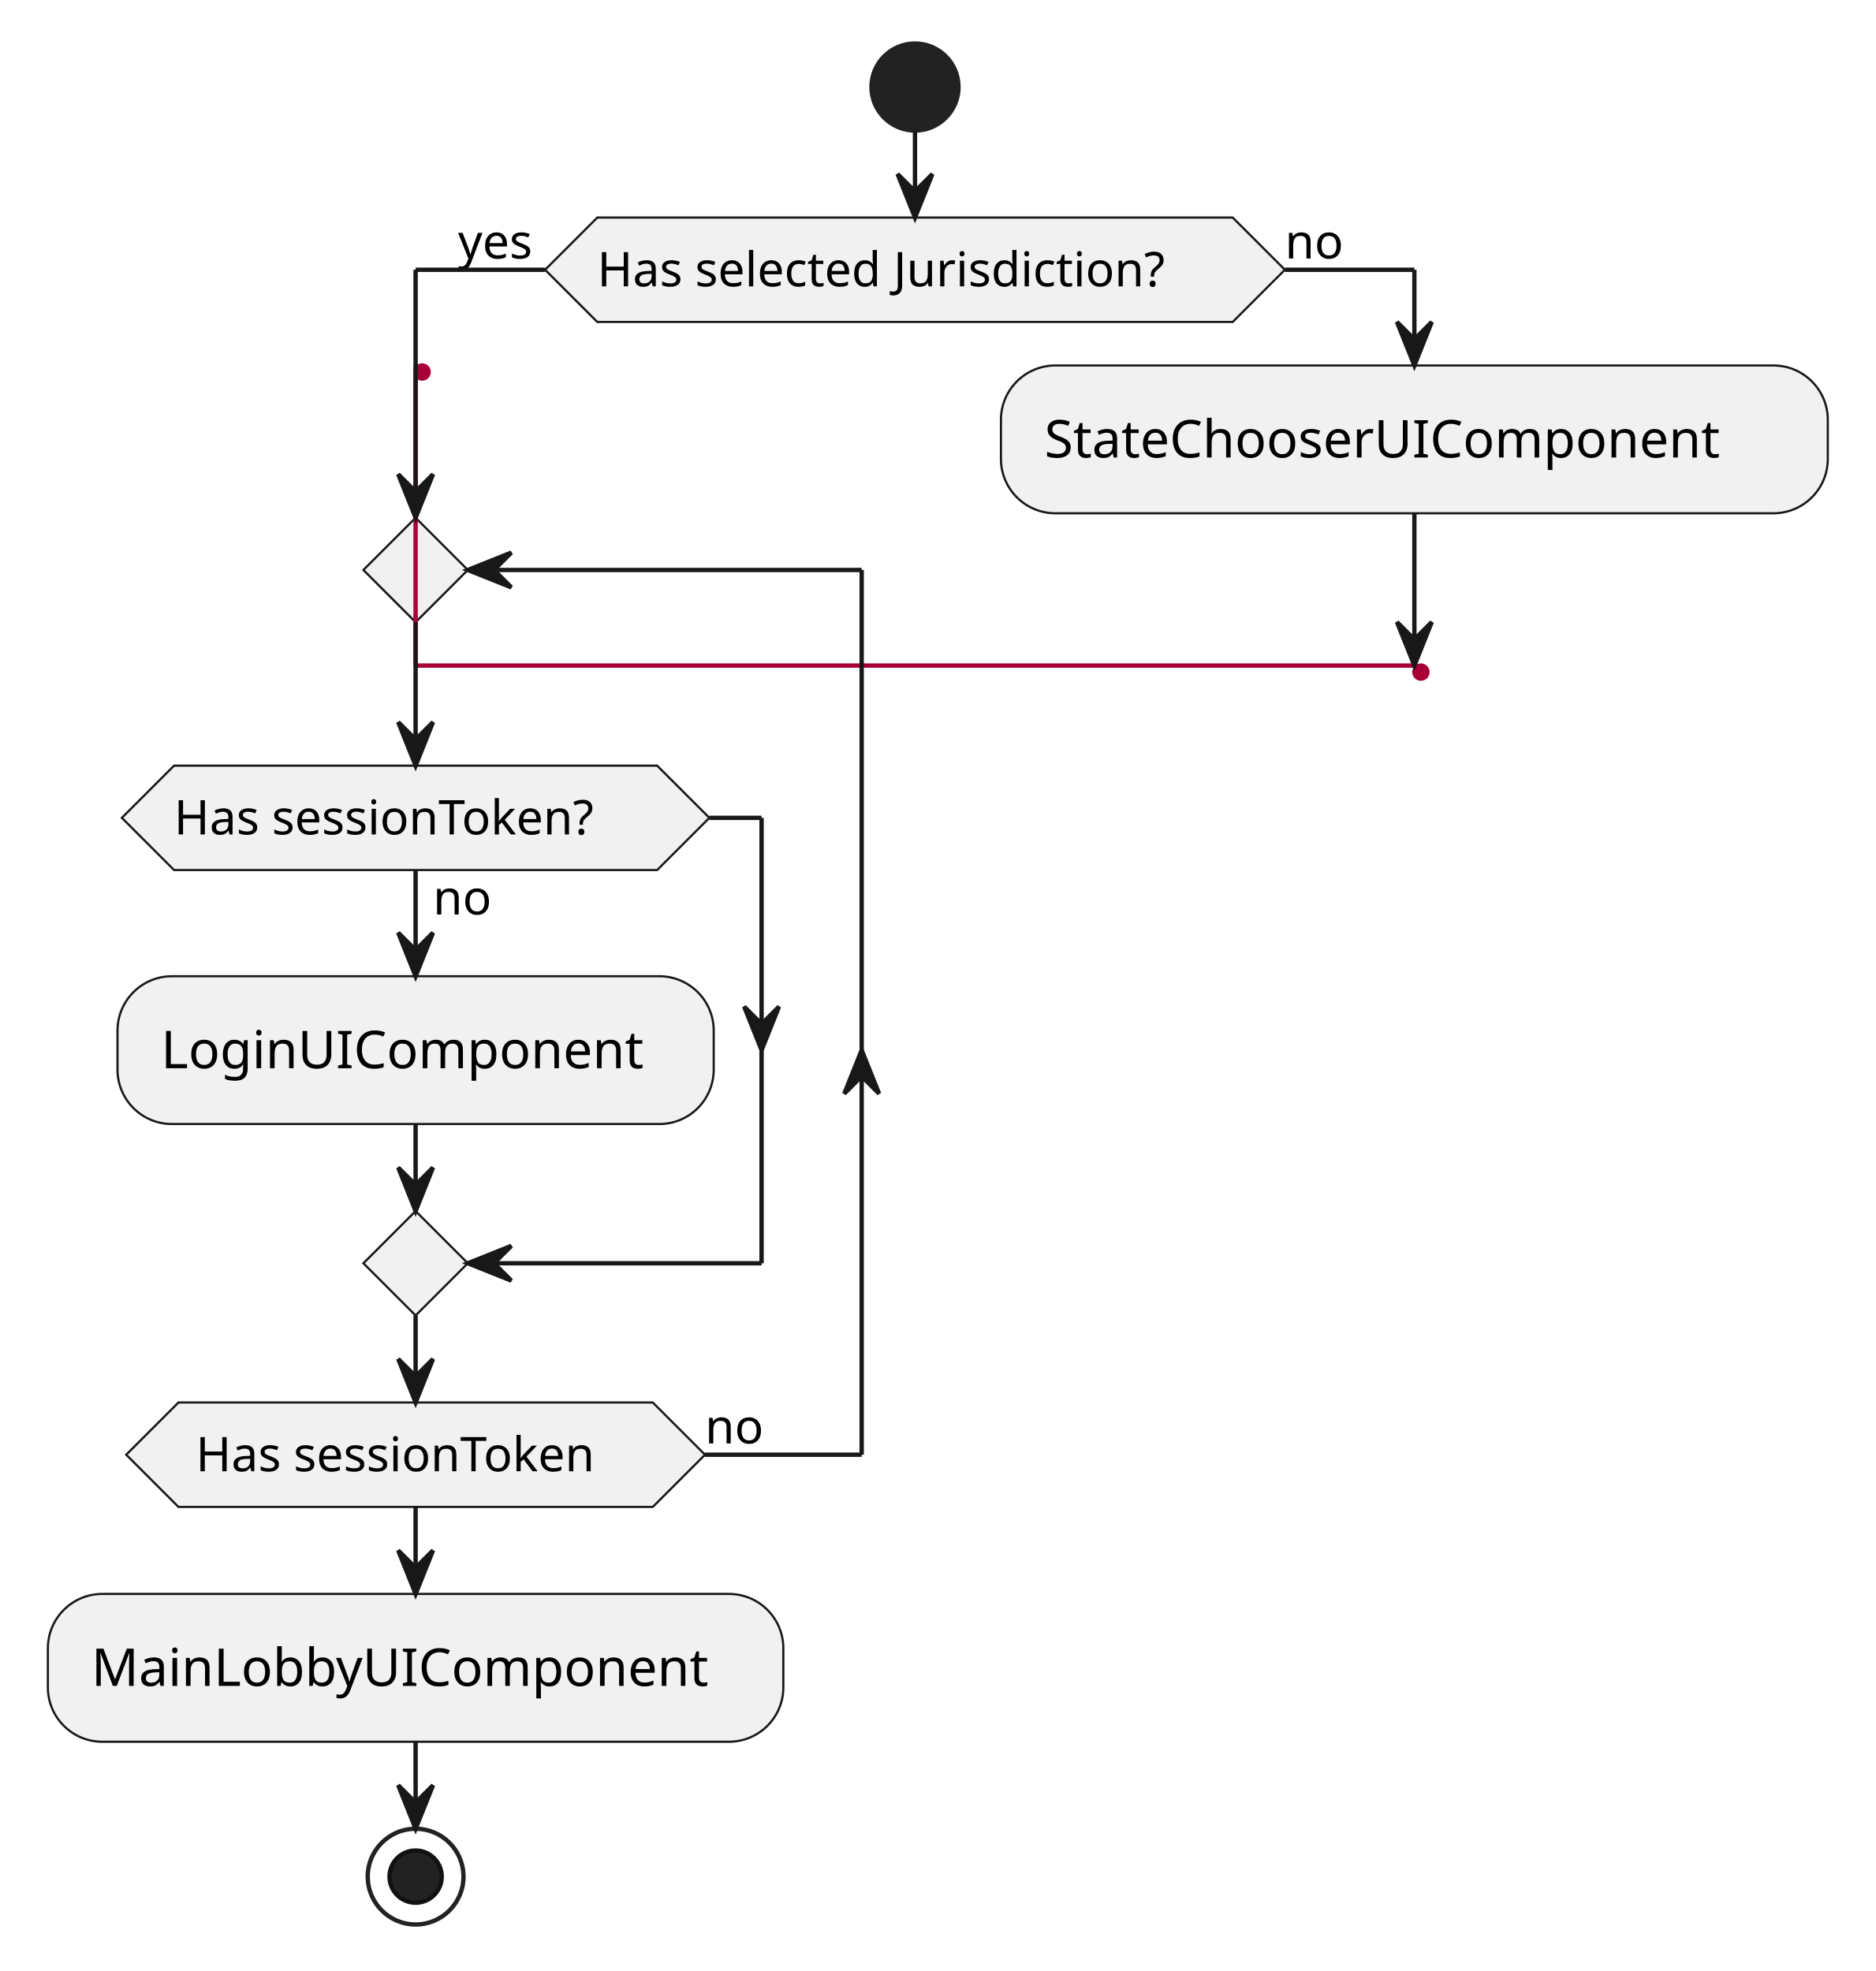
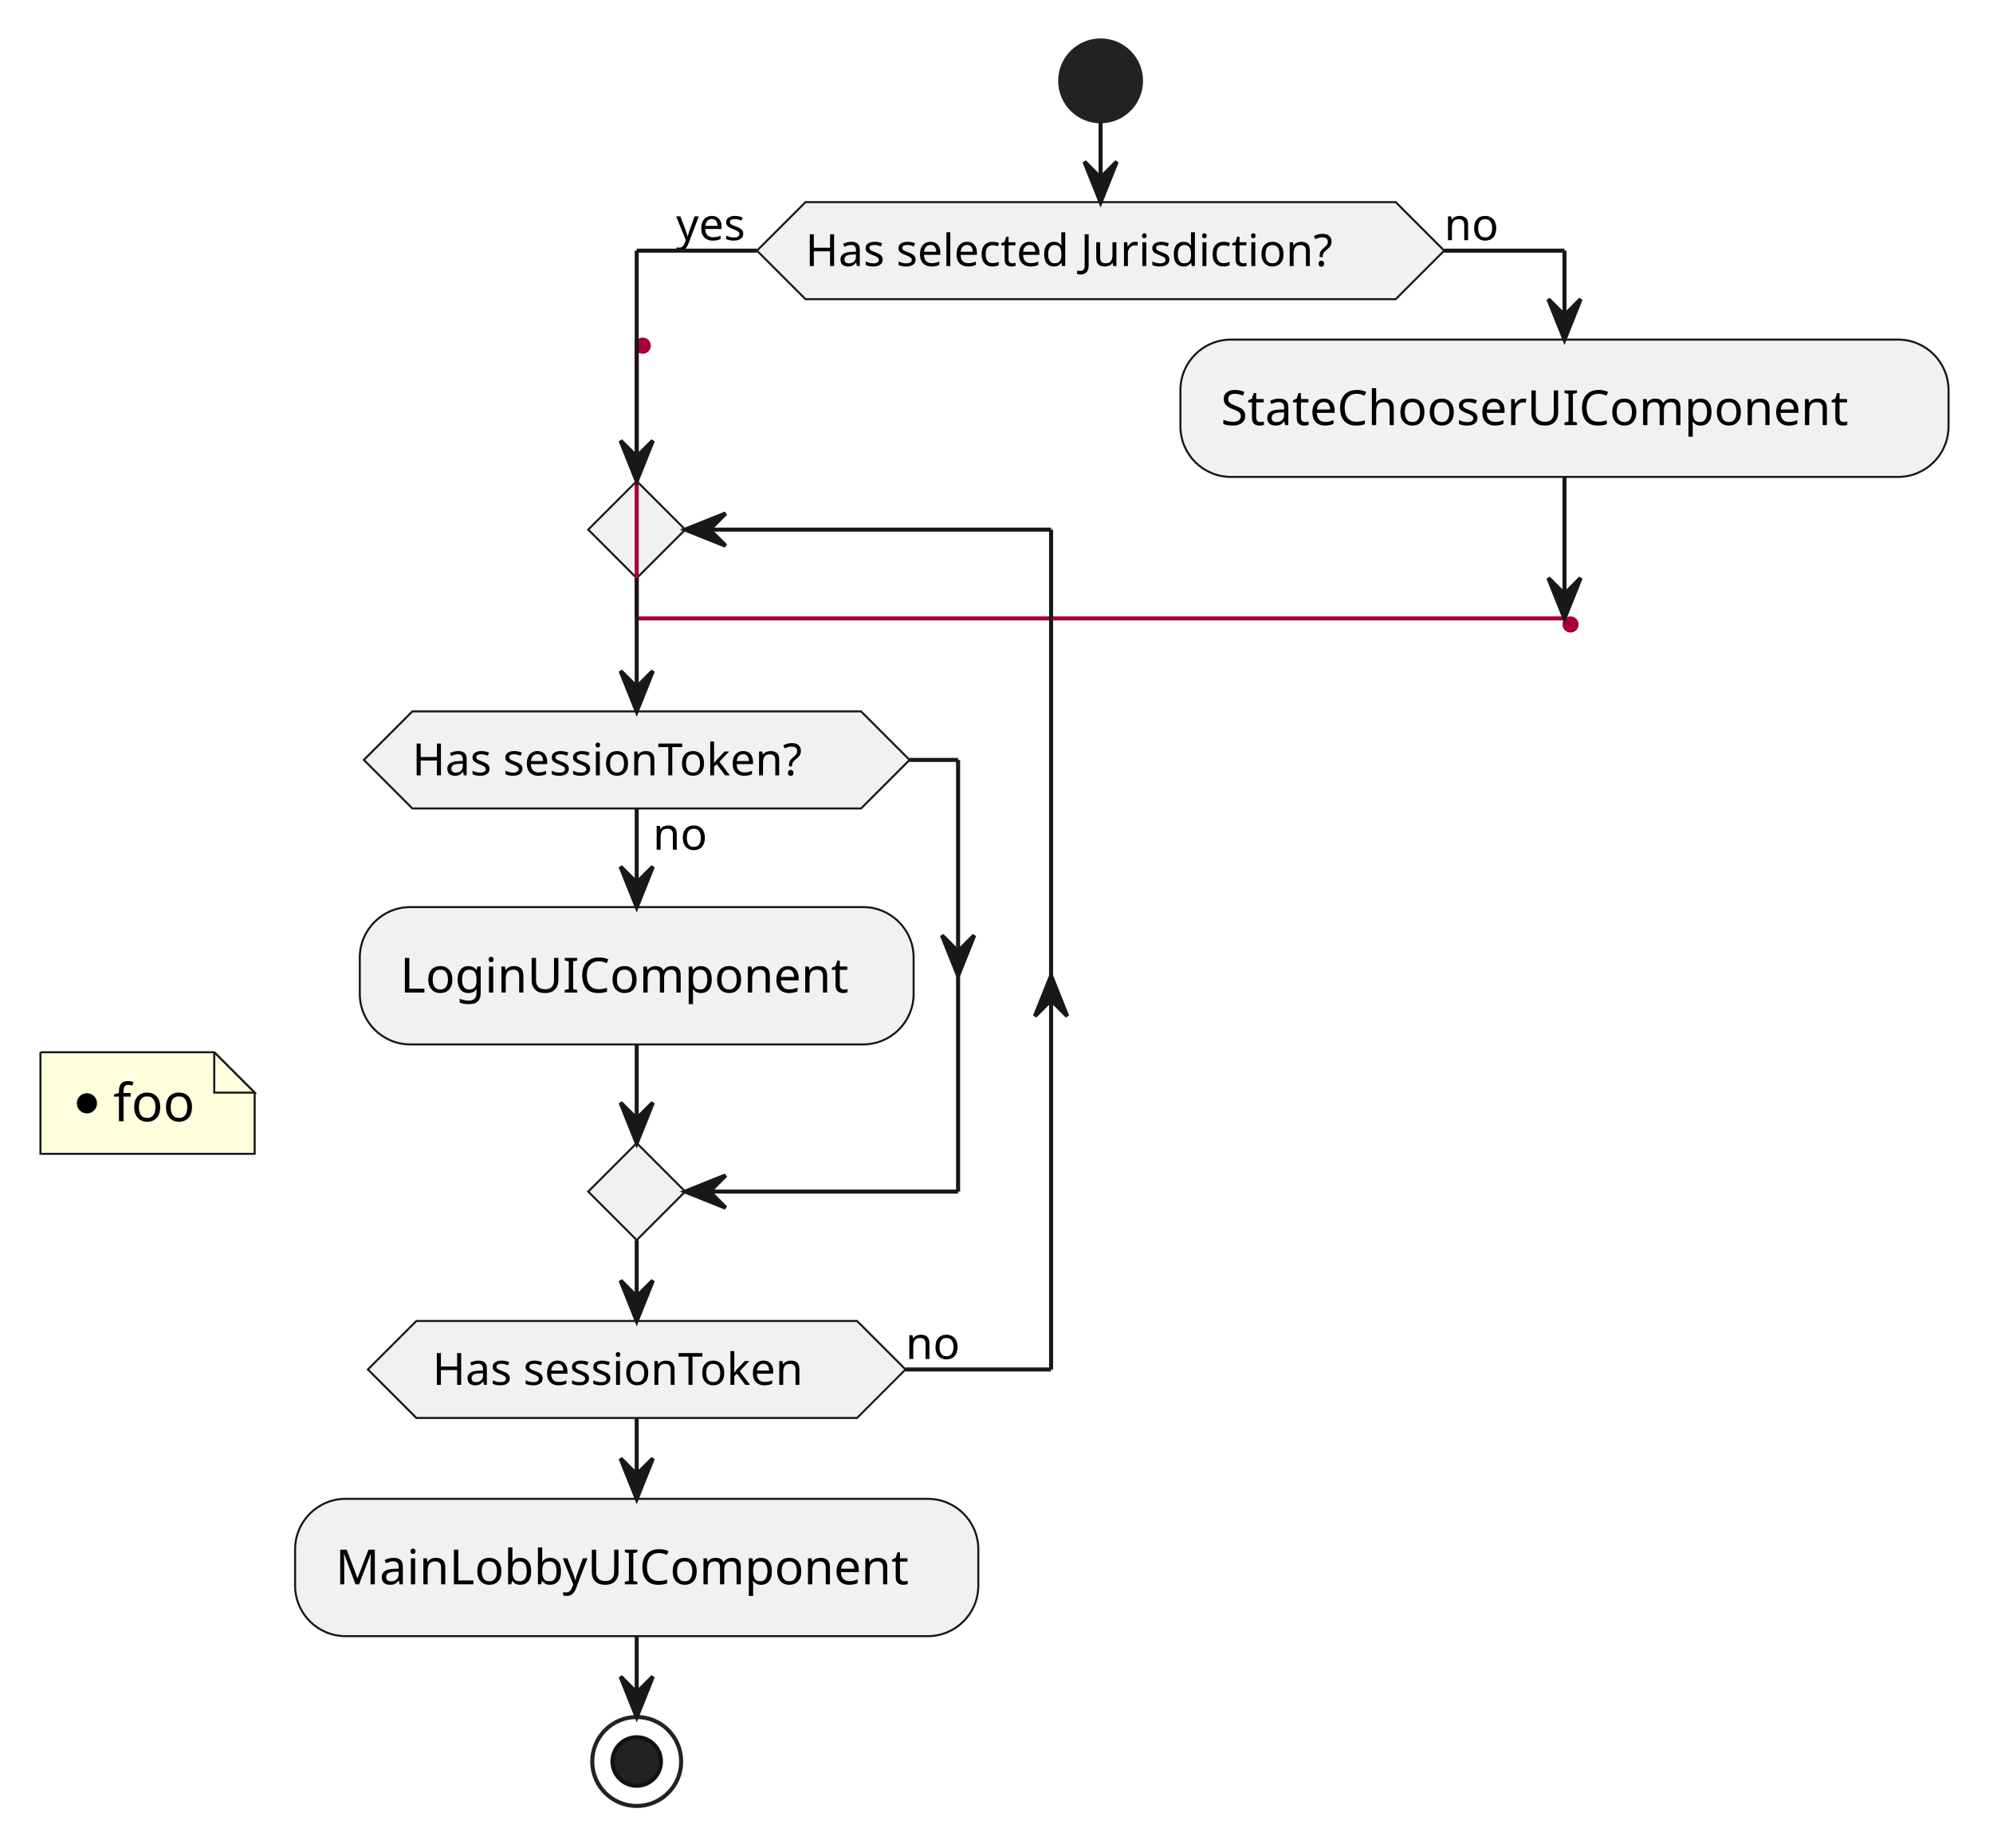
- <svg xmlns="http://www.w3.org/2000/svg" contentStyleType="text/css" height="453px" preserveAspectRatio="none" style="width:431px;height:453px;background:#FFFFFF;" version="1.1" viewBox="0 0 431 453" width="431px" zoomAndPan="magnify">
+ <svg xmlns="http://www.w3.org/2000/svg" contentStyleType="text/css" height="457px" preserveAspectRatio="none" style="width:493px;height:457px;background:#FFFFFF;" version="1.1" viewBox="0 0 493 457" width="493px" zoomAndPan="magnify">
  <defs />
  <g>
-     <ellipse cx="210.25" cy="20" fill="#222222" rx="10" ry="10" style="stroke:#222222;stroke-width:1.0;" />
-     <polygon fill="#F1F1F1" points="137.25,50,283.25,50,295.25,62,283.25,74,137.25,74,125.25,62,137.25,50" style="stroke:#181818;stroke-width:0.5;" />
-     <text fill="#000000" font-family="sans-serif" font-size="11" lengthAdjust="spacing" textLength="146" x="137.25" y="65.808">Has selected Jurisdiction?</text>
-     <text fill="#000000" font-family="sans-serif" font-size="11" lengthAdjust="spacing" textLength="20" x="105.25" y="59.406">yes</text>
-     <text fill="#000000" font-family="sans-serif" font-size="11" lengthAdjust="spacing" textLength="14" x="295.25" y="59.406">no</text>
-     <rect fill="#F1F1F1" height="33.969" rx="12.5" ry="12.5" style="stroke:#181818;stroke-width:0.5;" width="137" x="27" y="224.371" />
-     <text fill="#000000" font-family="sans-serif" font-size="12" lengthAdjust="spacing" textLength="117" x="37" y="245.51">LoginUIComponent</text>
-     <polygon fill="#F1F1F1" points="40,175.969,151,175.969,163,187.969,151,199.969,40,199.969,28,187.969,40,175.969" style="stroke:#181818;stroke-width:0.5;" />
-     <text fill="#000000" font-family="sans-serif" font-size="11" lengthAdjust="spacing" textLength="14" x="99.5" y="210.179">no</text>
-     <text fill="#000000" font-family="sans-serif" font-size="11" lengthAdjust="spacing" textLength="111" x="40" y="191.777">Has sessionToken?</text>
-     <polygon fill="#F1F1F1" points="95.5,278.34,107.5,290.34,95.5,302.34,83.5,290.34,95.5,278.34" style="stroke:#181818;stroke-width:0.5;" />
-     <polygon fill="#F1F1F1" points="95.5,119,107.5,131,95.5,143,83.5,131,95.5,119" style="stroke:#181818;stroke-width:0.5;" />
-     <polygon fill="#F1F1F1" points="41,322.34,150,322.34,162,334.34,150,346.34,41,346.34,29,334.34,41,322.34" style="stroke:#181818;stroke-width:0.5;" />
-     <text fill="#000000" font-family="sans-serif" font-size="11" lengthAdjust="spacing" textLength="105" x="45" y="338.148">Has sessionToken</text>
-     <text fill="#000000" font-family="sans-serif" font-size="11" lengthAdjust="spacing" textLength="14" x="162" y="331.746">no</text>
-     <rect fill="#F1F1F1" height="33.969" rx="12.5" ry="12.5" style="stroke:#181818;stroke-width:0.5;" width="169" x="11" y="366.34" />
-     <text fill="#000000" font-family="sans-serif" font-size="12" lengthAdjust="spacing" textLength="149" x="21" y="387.478">MainLobbyUIComponent</text>
-     <ellipse cx="95.5" cy="431.309" fill="none" rx="11" ry="11" style="stroke:#222222;stroke-width:1.0;" />
-     <ellipse cx="95.5" cy="431.309" fill="#222222" rx="6" ry="6" style="stroke:#111111;stroke-width:1.0;" />
-     <rect fill="#F1F1F1" height="33.969" rx="12.5" ry="12.5" style="stroke:#181818;stroke-width:0.5;" width="190" x="230" y="84" />
-     <text fill="#000000" font-family="sans-serif" font-size="12" lengthAdjust="spacing" textLength="170" x="240" y="105.139">StateChooserUIComponent</text>
-     <ellipse cx="326.5" cy="154.469" fill="#A80036" rx="1.5" ry="1.5" style="stroke:#A80036;stroke-width:1.0;" />
-     <ellipse cx="97" cy="85.5" fill="#A80036" rx="1.5" ry="1.5" style="stroke:#A80036;stroke-width:1.0;" />
-     <line style="stroke:#A80036;stroke-width:1.0;" x1="325" x2="95.5" y1="152.969" y2="152.969" />
-     <line style="stroke:#A80036;stroke-width:1.0;" x1="95.5" x2="95.5" y1="84" y2="152.969" />
-     <line style="stroke:#181818;stroke-width:1.0;" x1="95.5" x2="95.5" y1="199.969" y2="224.371" />
-     <polygon fill="#181818" points="91.5,214.371,95.5,224.371,99.5,214.371,95.5,218.371" style="stroke:#181818;stroke-width:1.0;" />
-     <line style="stroke:#181818;stroke-width:1.0;" x1="163" x2="175" y1="187.969" y2="187.969" />
-     <polygon fill="#181818" points="171,231.356,175,241.356,179,231.356,175,235.356" style="stroke:#181818;stroke-width:1.0;" />
-     <line style="stroke:#181818;stroke-width:1.0;" x1="175" x2="175" y1="187.969" y2="290.34" />
-     <line style="stroke:#181818;stroke-width:1.0;" x1="175" x2="107.5" y1="290.34" y2="290.34" />
-     <polygon fill="#181818" points="117.5,286.34,107.5,290.34,117.5,294.34,113.5,290.34" style="stroke:#181818;stroke-width:1.0;" />
-     <line style="stroke:#181818;stroke-width:1.0;" x1="95.5" x2="95.5" y1="258.34" y2="278.34" />
-     <polygon fill="#181818" points="91.5,268.34,95.5,278.34,99.5,268.34,95.5,272.34" style="stroke:#181818;stroke-width:1.0;" />
-     <line style="stroke:#181818;stroke-width:1.0;" x1="95.5" x2="95.5" y1="143" y2="175.969" />
-     <polygon fill="#181818" points="91.5,165.969,95.5,175.969,99.5,165.969,95.5,169.969" style="stroke:#181818;stroke-width:1.0;" />
-     <line style="stroke:#181818;stroke-width:1.0;" x1="162" x2="198" y1="334.34" y2="334.34" />
-     <polygon fill="#181818" points="194,251.356,198,241.356,202,251.356,198,247.356" style="stroke:#181818;stroke-width:1.0;" />
-     <line style="stroke:#181818;stroke-width:1.0;" x1="198" x2="198" y1="131" y2="334.34" />
-     <line style="stroke:#181818;stroke-width:1.0;" x1="198" x2="107.5" y1="131" y2="131" />
-     <polygon fill="#181818" points="117.5,127,107.5,131,117.5,135,113.5,131" style="stroke:#181818;stroke-width:1.0;" />
-     <line style="stroke:#181818;stroke-width:1.0;" x1="95.5" x2="95.5" y1="302.34" y2="322.34" />
-     <polygon fill="#181818" points="91.5,312.34,95.5,322.34,99.5,312.34,95.5,316.34" style="stroke:#181818;stroke-width:1.0;" />
-     <line style="stroke:#181818;stroke-width:1.0;" x1="125.25" x2="95.5" y1="62" y2="62" />
-     <line style="stroke:#181818;stroke-width:1.0;" x1="95.5" x2="95.5" y1="62" y2="119" />
-     <polygon fill="#181818" points="91.5,109,95.5,119,99.5,109,95.5,113" style="stroke:#181818;stroke-width:1.0;" />
-     <line style="stroke:#181818;stroke-width:1.0;" x1="95.5" x2="95.5" y1="346.34" y2="366.34" />
-     <polygon fill="#181818" points="91.5,356.34,95.5,366.34,99.5,356.34,95.5,360.34" style="stroke:#181818;stroke-width:1.0;" />
-     <line style="stroke:#181818;stroke-width:1.0;" x1="95.5" x2="95.5" y1="400.309" y2="420.309" />
-     <polygon fill="#181818" points="91.5,410.309,95.5,420.309,99.5,410.309,95.5,414.309" style="stroke:#181818;stroke-width:1.0;" />
-     <line style="stroke:#181818;stroke-width:1.0;" x1="325" x2="325" y1="117.969" y2="152.969" />
-     <polygon fill="#181818" points="321,142.969,325,152.969,329,142.969,325,146.969" style="stroke:#181818;stroke-width:1.0;" />
-     <line style="stroke:#181818;stroke-width:1.0;" x1="295.25" x2="325" y1="62" y2="62" />
-     <line style="stroke:#181818;stroke-width:1.0;" x1="325" x2="325" y1="62" y2="84" />
-     <polygon fill="#181818" points="321,74,325,84,329,74,325,78" style="stroke:#181818;stroke-width:1.0;" />
-     <line style="stroke:#181818;stroke-width:1.0;" x1="210.25" x2="210.25" y1="30" y2="50" />
-     <polygon fill="#181818" points="206.25,40,210.25,50,214.25,40,210.25,44" style="stroke:#181818;stroke-width:1.0;" />
+     <ellipse cx="272.25" cy="20" fill="#222222" rx="10" ry="10" style="stroke:#222222;stroke-width:1.0;" />
+     <path d="M10,260.273 L10,285.406 L63,285.406 L63,270.273 L53,260.273 L10,260.273 " fill="#FEFFDD" style="stroke:#181818;stroke-width:0.5;" />
+     <path d="M53,260.273 L53,270.273 L63,270.273 L53,260.273 " fill="#FEFFDD" style="stroke:#181818;stroke-width:0.5;" />
+     <ellipse cx="21.5" cy="272.906" fill="#000000" rx="2.5" ry="2.5" style="stroke:#000000;stroke-width:0.0;" />
+     <text fill="#000000" font-family="sans-serif" font-size="13" lengthAdjust="spacing" textLength="20" x="28" y="277.34">foo</text>
+     <polygon fill="#F1F1F1" points="199.25,50,345.25,50,357.25,62,345.25,74,199.25,74,187.25,62,199.25,50" style="stroke:#181818;stroke-width:0.5;" />
+     <text fill="#000000" font-family="sans-serif" font-size="11" lengthAdjust="spacing" textLength="146" x="199.25" y="65.808">Has selected Jurisdiction?</text>
+     <text fill="#000000" font-family="sans-serif" font-size="11" lengthAdjust="spacing" textLength="20" x="167.25" y="59.406">yes</text>
+     <text fill="#000000" font-family="sans-serif" font-size="11" lengthAdjust="spacing" textLength="14" x="357.25" y="59.406">no</text>
+     <rect fill="#F1F1F1" height="33.969" rx="12.5" ry="12.5" style="stroke:#181818;stroke-width:0.5;" width="137" x="89" y="224.371" />
+     <text fill="#000000" font-family="sans-serif" font-size="12" lengthAdjust="spacing" textLength="117" x="99" y="245.51">LoginUIComponent</text>
+     <polygon fill="#F1F1F1" points="102,175.969,213,175.969,225,187.969,213,199.969,102,199.969,90,187.969,102,175.969" style="stroke:#181818;stroke-width:0.5;" />
+     <text fill="#000000" font-family="sans-serif" font-size="11" lengthAdjust="spacing" textLength="14" x="161.5" y="210.179">no</text>
+     <text fill="#000000" font-family="sans-serif" font-size="11" lengthAdjust="spacing" textLength="111" x="102" y="191.777">Has sessionToken?</text>
+     <polygon fill="#F1F1F1" points="157.5,282.742,169.5,294.742,157.5,306.742,145.5,294.742,157.5,282.742" style="stroke:#181818;stroke-width:0.5;" />
+     <polygon fill="#F1F1F1" points="157.5,119,169.5,131,157.5,143,145.5,131,157.5,119" style="stroke:#181818;stroke-width:0.5;" />
+     <polygon fill="#F1F1F1" points="103,326.742,212,326.742,224,338.742,212,350.742,103,350.742,91,338.742,103,326.742" style="stroke:#181818;stroke-width:0.5;" />
+     <text fill="#000000" font-family="sans-serif" font-size="11" lengthAdjust="spacing" textLength="105" x="107" y="342.55">Has sessionToken</text>
+     <text fill="#000000" font-family="sans-serif" font-size="11" lengthAdjust="spacing" textLength="14" x="224" y="336.148">no</text>
+     <rect fill="#F1F1F1" height="33.969" rx="12.5" ry="12.5" style="stroke:#181818;stroke-width:0.5;" width="169" x="73" y="370.742" />
+     <text fill="#000000" font-family="sans-serif" font-size="12" lengthAdjust="spacing" textLength="149" x="83" y="391.881">MainLobbyUIComponent</text>
+     <ellipse cx="157.5" cy="435.711" fill="none" rx="11" ry="11" style="stroke:#222222;stroke-width:1.0;" />
+     <ellipse cx="157.5" cy="435.711" fill="#222222" rx="6" ry="6" style="stroke:#111111;stroke-width:1.0;" />
+     <rect fill="#F1F1F1" height="33.969" rx="12.5" ry="12.5" style="stroke:#181818;stroke-width:0.5;" width="190" x="292" y="84" />
+     <text fill="#000000" font-family="sans-serif" font-size="12" lengthAdjust="spacing" textLength="170" x="302" y="105.139">StateChooserUIComponent</text>
+     <ellipse cx="388.5" cy="154.469" fill="#A80036" rx="1.5" ry="1.5" style="stroke:#A80036;stroke-width:1.0;" />
+     <ellipse cx="159" cy="85.5" fill="#A80036" rx="1.5" ry="1.5" style="stroke:#A80036;stroke-width:1.0;" />
+     <line style="stroke:#A80036;stroke-width:1.0;" x1="387" x2="157.5" y1="152.969" y2="152.969" />
+     <line style="stroke:#A80036;stroke-width:1.0;" x1="157.5" x2="157.5" y1="84" y2="152.969" />
+     <line style="stroke:#181818;stroke-width:1.0;" x1="157.5" x2="157.5" y1="199.969" y2="224.371" />
+     <polygon fill="#181818" points="153.5,214.371,157.5,224.371,161.5,214.371,157.5,218.371" style="stroke:#181818;stroke-width:1.0;" />
+     <line style="stroke:#181818;stroke-width:1.0;" x1="225" x2="237" y1="187.969" y2="187.969" />
+     <polygon fill="#181818" points="233,231.356,237,241.356,241,231.356,237,235.356" style="stroke:#181818;stroke-width:1.0;" />
+     <line style="stroke:#181818;stroke-width:1.0;" x1="237" x2="237" y1="187.969" y2="294.742" />
+     <line style="stroke:#181818;stroke-width:1.0;" x1="237" x2="169.5" y1="294.742" y2="294.742" />
+     <polygon fill="#181818" points="179.5,290.742,169.5,294.742,179.5,298.742,175.5,294.742" style="stroke:#181818;stroke-width:1.0;" />
+     <line style="stroke:#181818;stroke-width:1.0;" x1="157.5" x2="157.5" y1="258.34" y2="282.742" />
+     <polygon fill="#181818" points="153.5,272.742,157.5,282.742,161.5,272.742,157.5,276.742" style="stroke:#181818;stroke-width:1.0;" />
+     <line style="stroke:#181818;stroke-width:1.0;" x1="157.5" x2="157.5" y1="143" y2="175.969" />
+     <polygon fill="#181818" points="153.5,165.969,157.5,175.969,161.5,165.969,157.5,169.969" style="stroke:#181818;stroke-width:1.0;" />
+     <line style="stroke:#181818;stroke-width:1.0;" x1="224" x2="260" y1="338.742" y2="338.742" />
+     <polygon fill="#181818" points="256,251.356,260,241.356,264,251.356,260,247.356" style="stroke:#181818;stroke-width:1.0;" />
+     <line style="stroke:#181818;stroke-width:1.0;" x1="260" x2="260" y1="131" y2="338.742" />
+     <line style="stroke:#181818;stroke-width:1.0;" x1="260" x2="169.5" y1="131" y2="131" />
+     <polygon fill="#181818" points="179.5,127,169.5,131,179.5,135,175.5,131" style="stroke:#181818;stroke-width:1.0;" />
+     <line style="stroke:#181818;stroke-width:1.0;" x1="157.5" x2="157.5" y1="306.742" y2="326.742" />
+     <polygon fill="#181818" points="153.5,316.742,157.5,326.742,161.5,316.742,157.5,320.742" style="stroke:#181818;stroke-width:1.0;" />
+     <line style="stroke:#181818;stroke-width:1.0;" x1="187.25" x2="157.5" y1="62" y2="62" />
+     <line style="stroke:#181818;stroke-width:1.0;" x1="157.5" x2="157.5" y1="62" y2="119" />
+     <polygon fill="#181818" points="153.5,109,157.5,119,161.5,109,157.5,113" style="stroke:#181818;stroke-width:1.0;" />
+     <line style="stroke:#181818;stroke-width:1.0;" x1="157.5" x2="157.5" y1="350.742" y2="370.742" />
+     <polygon fill="#181818" points="153.5,360.742,157.5,370.742,161.5,360.742,157.5,364.742" style="stroke:#181818;stroke-width:1.0;" />
+     <line style="stroke:#181818;stroke-width:1.0;" x1="157.5" x2="157.5" y1="404.711" y2="424.711" />
+     <polygon fill="#181818" points="153.5,414.711,157.5,424.711,161.5,414.711,157.5,418.711" style="stroke:#181818;stroke-width:1.0;" />
+     <line style="stroke:#181818;stroke-width:1.0;" x1="387" x2="387" y1="117.969" y2="152.969" />
+     <polygon fill="#181818" points="383,142.969,387,152.969,391,142.969,387,146.969" style="stroke:#181818;stroke-width:1.0;" />
+     <line style="stroke:#181818;stroke-width:1.0;" x1="357.25" x2="387" y1="62" y2="62" />
+     <line style="stroke:#181818;stroke-width:1.0;" x1="387" x2="387" y1="62" y2="84" />
+     <polygon fill="#181818" points="383,74,387,84,391,74,387,78" style="stroke:#181818;stroke-width:1.0;" />
+     <line style="stroke:#181818;stroke-width:1.0;" x1="272.25" x2="272.25" y1="30" y2="50" />
+     <polygon fill="#181818" points="268.25,40,272.25,50,276.25,40,272.25,44" style="stroke:#181818;stroke-width:1.0;" />
  </g>
</svg>
